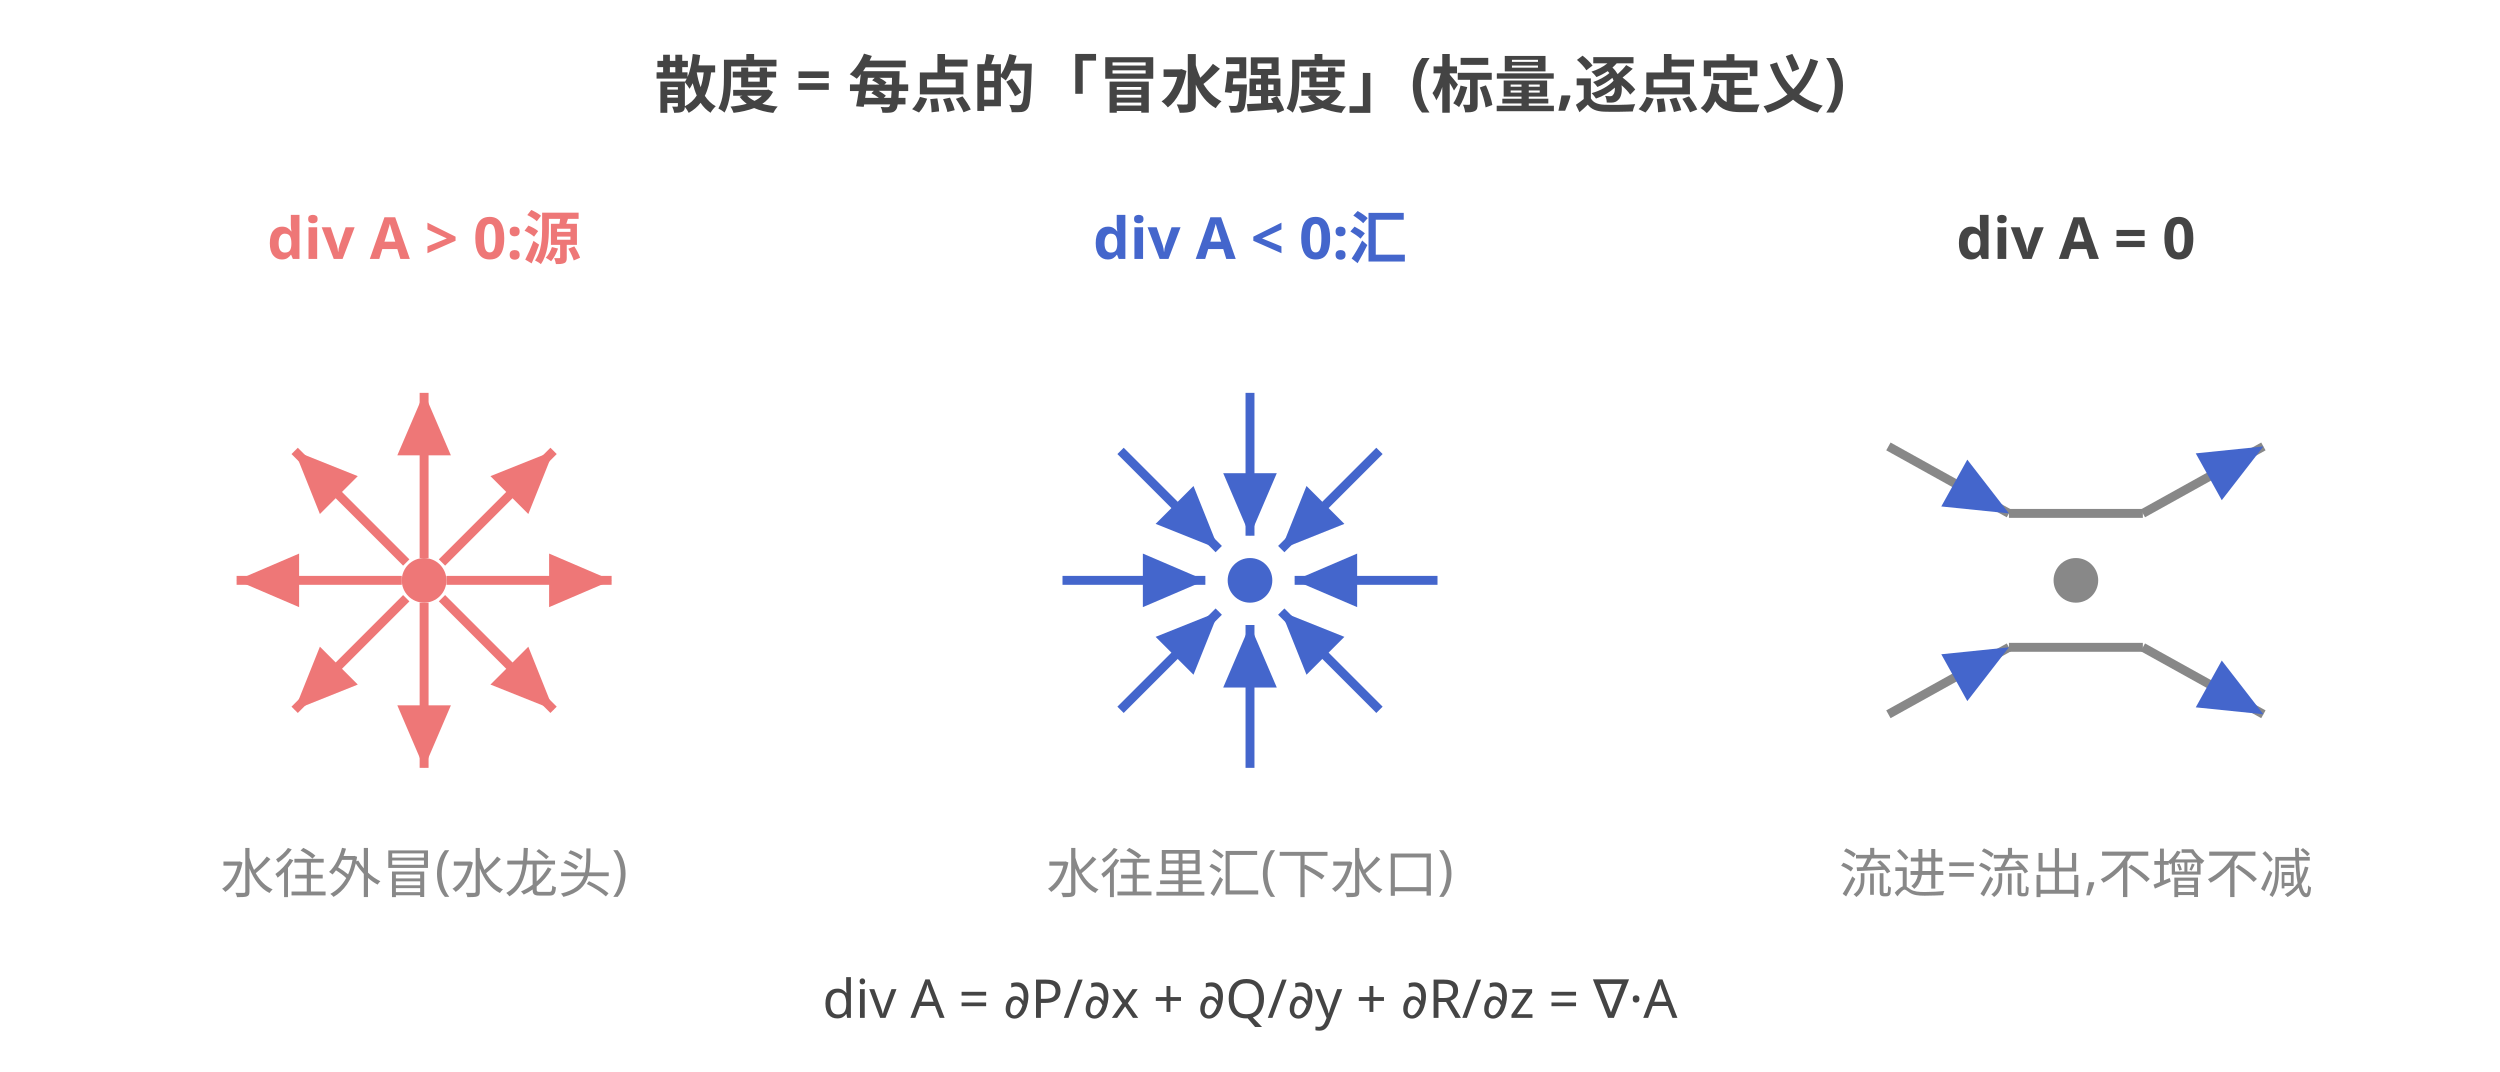
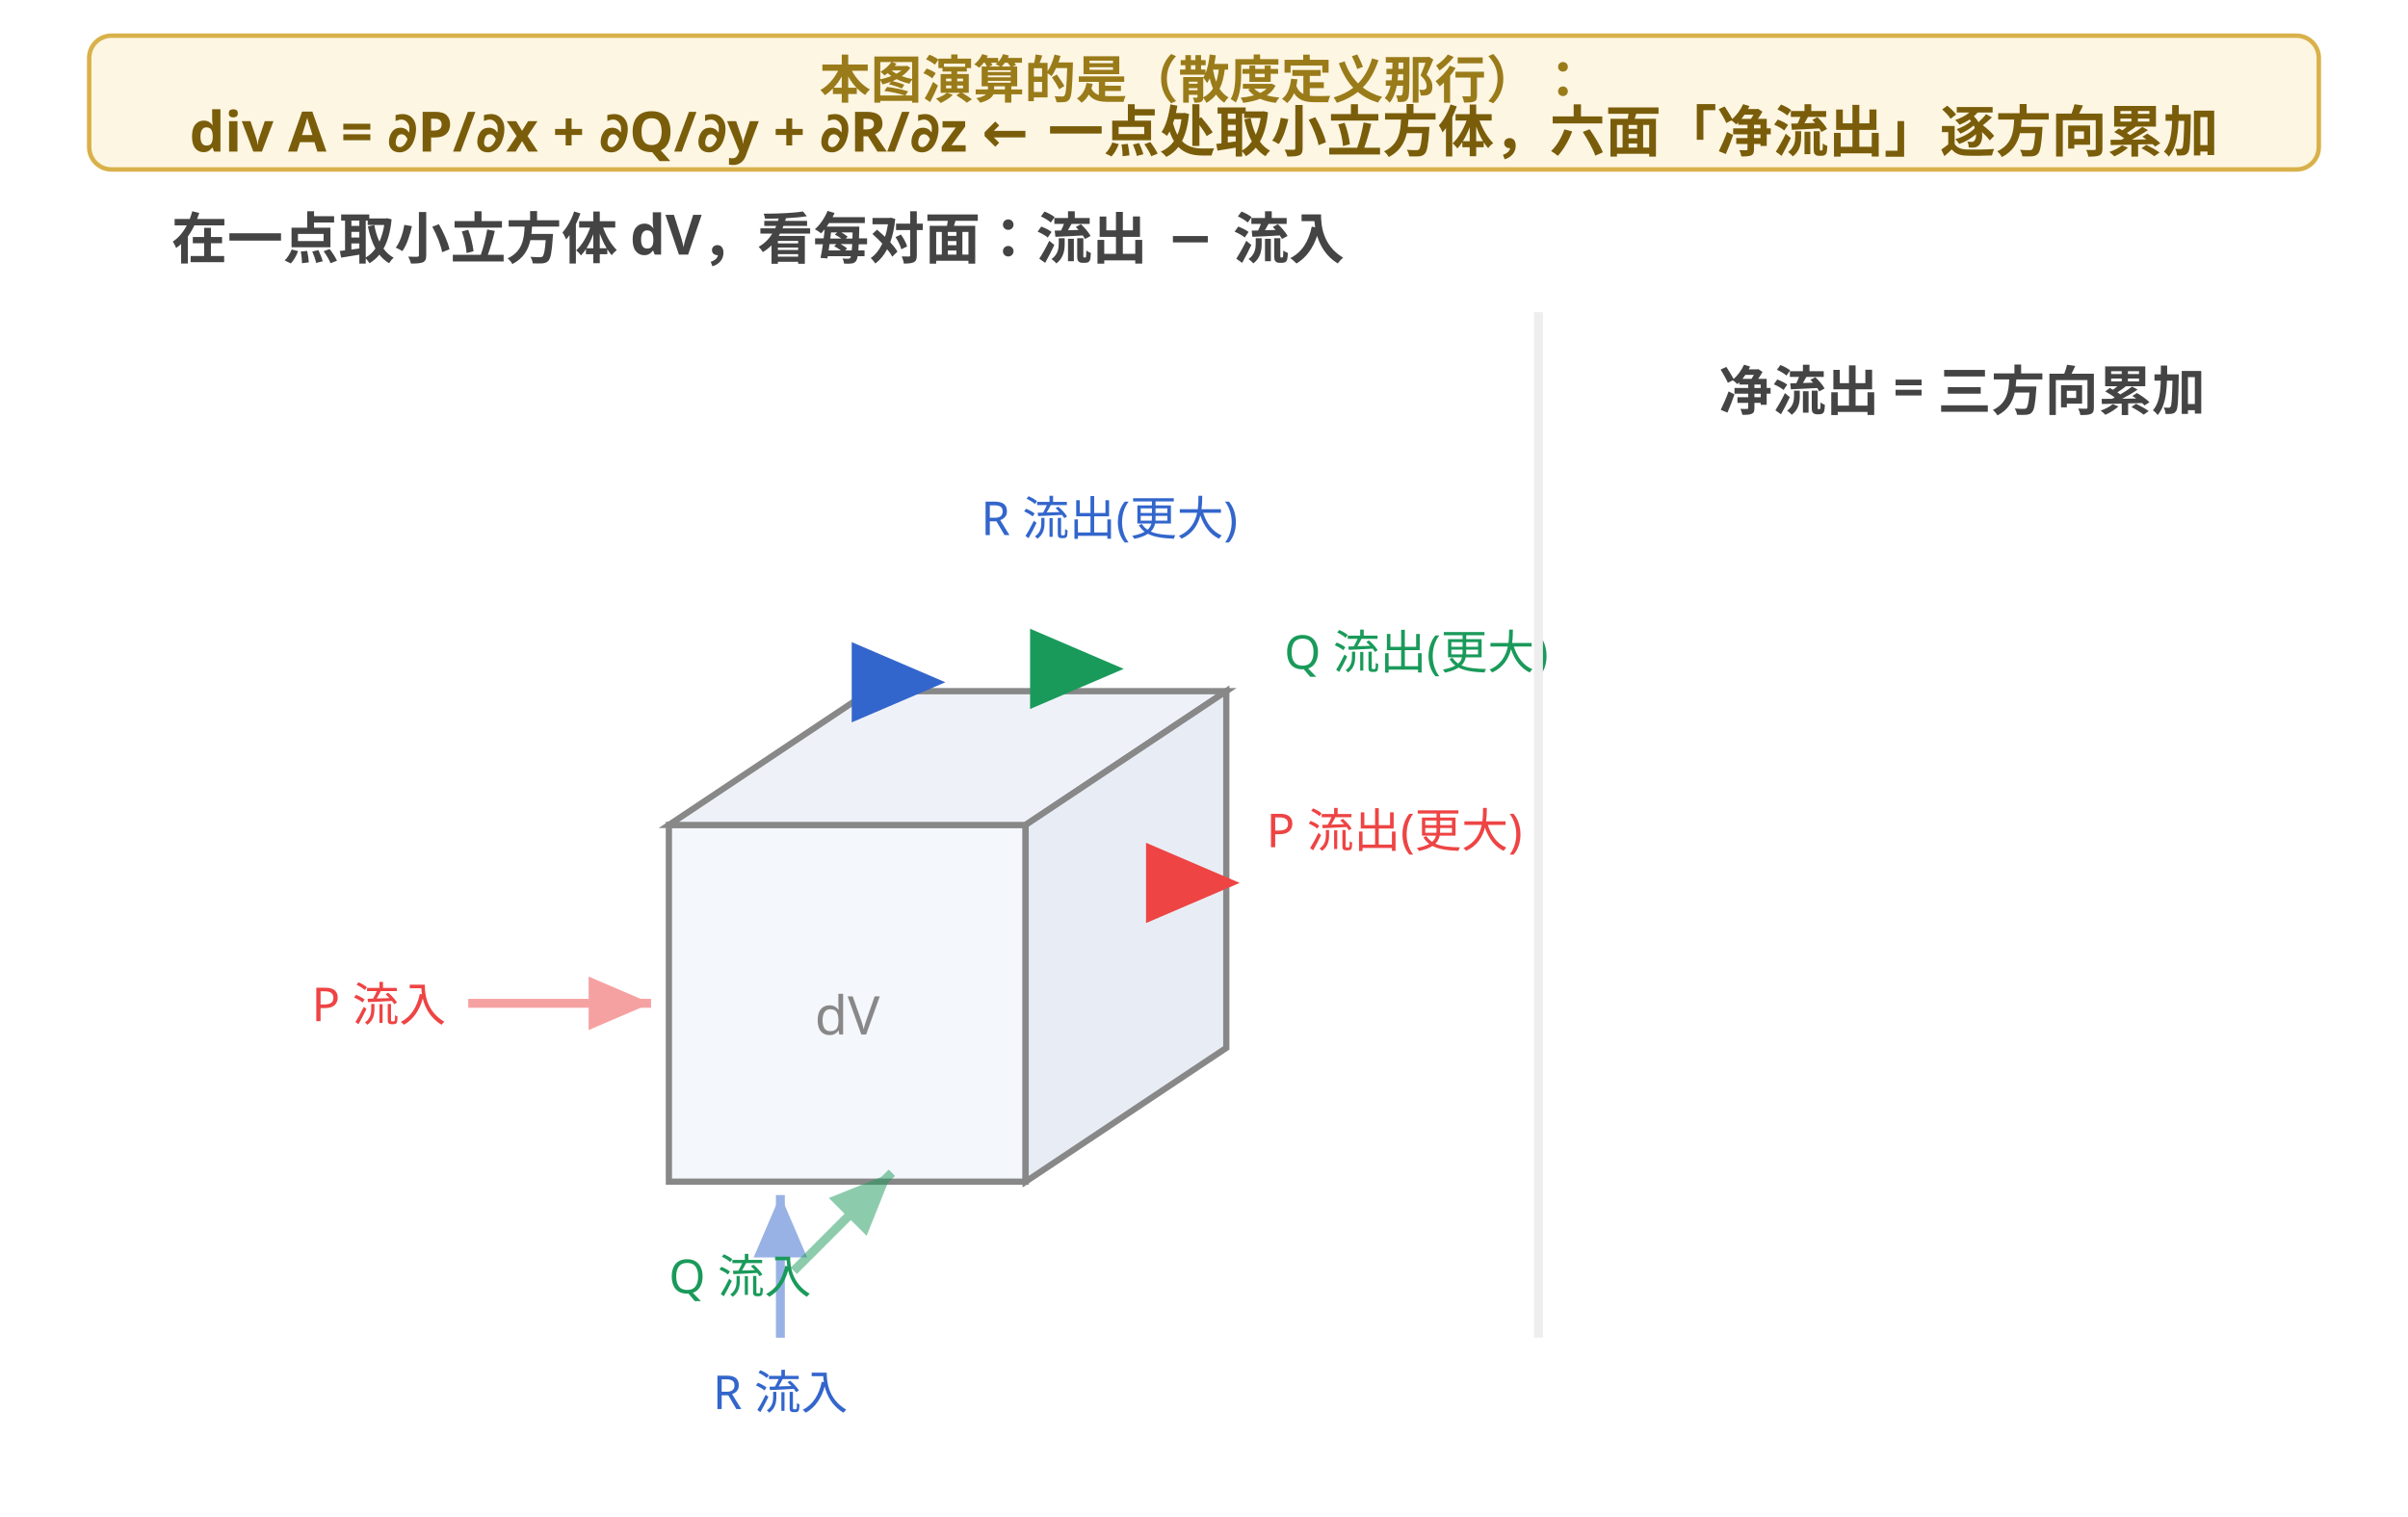
- <svg xmlns="http://www.w3.org/2000/svg" viewBox="0 0 560 240" font-family="sans-serif">
+ <svg xmlns="http://www.w3.org/2000/svg" viewBox="0 0 540 340" font-family="sans-serif">
  <defs>
-     <marker id="ar-r" markerWidth="9" markerHeight="9" refX="7" refY="3" orient="auto">
-       <path d="M0,0 L7,3 L0,6 Z" fill="#e77" />
+     <marker id="dv-r" markerWidth="9" markerHeight="9" refX="7" refY="3" orient="auto">
+       <path d="M0,0 L7,3 L0,6 Z" fill="#e44" />
    </marker>
-     <marker id="ar-b" markerWidth="9" markerHeight="9" refX="7" refY="3" orient="auto">
-       <path d="M0,0 L7,3 L0,6 Z" fill="#46c" />
+     <marker id="dv-g" markerWidth="9" markerHeight="9" refX="7" refY="3" orient="auto">
+       <path d="M0,0 L7,3 L0,6 Z" fill="#1a9a5a" />
+     </marker>
+     <marker id="dv-b" markerWidth="9" markerHeight="9" refX="7" refY="3" orient="auto">
+       <path d="M0,0 L7,3 L0,6 Z" fill="#36c" />
+     </marker>
+     <marker id="dv-k" markerWidth="8" markerHeight="8" refX="6" refY="3" orient="auto">
+       <path d="M0,0 L6,3 L0,6 Z" fill="#999" />
    </marker>
  </defs>
-   <text x="280" y="24" font-size="14" font-weight="bold" fill="#444" text-anchor="middle">散度 = 每点的「冒水强度」(标量,逐点定义)</text>
-   <text x="95" y="58" font-size="13" font-weight="bold" fill="#e77" text-anchor="middle">div A &gt; 0:源</text>
-   <circle cx="95" cy="130" r="5" fill="#e77" />
-   <g stroke="#e77" stroke-width="2">
-     <line x1="95" y1="125" x2="95" y2="88" marker-end="url(#ar-r)" />
-     <line x1="95" y1="135" x2="95" y2="172" marker-end="url(#ar-r)" />
-     <line x1="90" y1="130" x2="53" y2="130" marker-end="url(#ar-r)" />
-     <line x1="100" y1="130" x2="137" y2="130" marker-end="url(#ar-r)" />
-     <line x1="91" y1="126" x2="66" y2="101" marker-end="url(#ar-r)" />
-     <line x1="99" y1="126" x2="124" y2="101" marker-end="url(#ar-r)" />
-     <line x1="91" y1="134" x2="66" y2="159" marker-end="url(#ar-r)" />
-     <line x1="99" y1="134" x2="124" y2="159" marker-end="url(#ar-r)" />
-   </g>
-   <text x="95" y="200" font-size="12" fill="#888" text-anchor="middle">水往外冒(水龙头)</text>
-   <text x="280" y="58" font-size="13" font-weight="bold" fill="#46c" text-anchor="middle">div A &lt; 0:汇</text>
-   <circle cx="280" cy="130" r="5" fill="#46c" />
-   <g stroke="#46c" stroke-width="2">
-     <line x1="280" y1="88" x2="280" y2="120" marker-end="url(#ar-b)" />
-     <line x1="280" y1="172" x2="280" y2="140" marker-end="url(#ar-b)" />
-     <line x1="238" y1="130" x2="270" y2="130" marker-end="url(#ar-b)" />
-     <line x1="322" y1="130" x2="290" y2="130" marker-end="url(#ar-b)" />
-     <line x1="251" y1="101" x2="273" y2="123" marker-end="url(#ar-b)" />
-     <line x1="309" y1="101" x2="287" y2="123" marker-end="url(#ar-b)" />
-     <line x1="251" y1="159" x2="273" y2="137" marker-end="url(#ar-b)" />
-     <line x1="309" y1="159" x2="287" y2="137" marker-end="url(#ar-b)" />
-   </g>
-   <text x="280" y="200" font-size="12" fill="#888" text-anchor="middle">水往里汇(下水口)</text>
-   <text x="465" y="58" font-size="13" font-weight="bold" fill="#444" text-anchor="middle">div A = 0</text>
-   <circle cx="465" cy="130" r="5" fill="#888" />
-   <g stroke="#888" stroke-width="2">
-     <line x1="423" y1="100" x2="450" y2="115" marker-end="url(#ar-b)" />
-     <line x1="465" y1="115" x2="465" y2="115" />
-     <line x1="450" y1="115" x2="480" y2="115" />
-     <line x1="480" y1="115" x2="507" y2="100" marker-end="url(#ar-b)" />
-     <line x1="423" y1="160" x2="450" y2="145" marker-end="url(#ar-b)" />
-     <line x1="450" y1="145" x2="480" y2="145" />
-     <line x1="480" y1="145" x2="507" y2="160" marker-end="url(#ar-b)" />
-   </g>
-   <text x="465" y="200" font-size="12" fill="#888" text-anchor="middle">流进=流出,不增不减</text>
-   <text x="280" y="228" font-size="12" fill="#444" text-anchor="middle">div A = ∂P/∂x + ∂Q/∂y + ∂R/∂z = ∇·A</text>
+   <rect x="20" y="8" width="500" height="30" rx="5" fill="#fdf6e3" stroke="#d9b14a" stroke-width="1" />
+   <text x="270" y="22" font-size="11.5" fill="#9a7b1a" text-anchor="middle" font-weight="bold">本图演算的是（散度定义那行）：</text>
+   <text x="270" y="34" font-size="12.5" fill="#7a5d0a" text-anchor="middle" font-weight="bold">div A = ∂P/∂x + ∂Q/∂y + ∂R/∂z   ← 一点处取小立方体，六面「净流出」逐方向累加</text>
+   <text x="170" y="58" font-size="12.5" font-weight="bold" fill="#444" text-anchor="middle">在一点取小立方体 dV，看每对面：流出 − 流入</text>
+   <polygon points="150,185 230,185 230,265 150,265" fill="#f4f7fb" stroke="#888" stroke-width="1.4" />
+   <polygon points="150,185 195,155 275,155 230,185" fill="#eef2f8" stroke="#888" stroke-width="1.4" />
+   <polygon points="230,185 275,155 275,235 230,265" fill="#e8edf5" stroke="#888" stroke-width="1.4" />
+   <text x="190" y="232" font-size="12" fill="#888" text-anchor="middle">dV</text>
+   <line x1="105" y1="225" x2="146" y2="225" stroke="#e44" stroke-width="2" marker-end="url(#dv-r)" opacity="0.5" />
+   <text x="100" y="229" font-size="10.5" fill="#e44" text-anchor="end">P 流入</text>
+   <line x1="278" y1="198" x2="278" y2="198" stroke="#e44" stroke-width="3" marker-end="url(#dv-r)">
+     <animate attributeName="x2" from="278" to="322" dur="0.8s" begin="0.2s" fill="freeze" />
+   </line>
+   <text x="284" y="190" font-size="10.5" fill="#e44">P 流出(更大)</text>
+   <line x1="175" y1="300" x2="175" y2="268" stroke="#36c" stroke-width="2" marker-end="url(#dv-b)" opacity="0.5" />
+   <text x="175" y="316" font-size="10.5" fill="#36c" text-anchor="middle">R 流入</text>
+   <line x1="212" y1="153" x2="212" y2="153" stroke="#36c" stroke-width="3" marker-end="url(#dv-b)">
+     <animate attributeName="y2" from="153" to="110" dur="0.8s" begin="1.0s" fill="freeze" />
+   </line>
+   <text x="220" y="120" font-size="10.5" fill="#36c">R 流出(更大)</text>
+   <line x1="178" y1="285" x2="200" y2="263" stroke="#1a9a5a" stroke-width="2" marker-end="url(#dv-g)" opacity="0.5" />
+   <text x="150" y="290" font-size="10.5" fill="#1a9a5a">Q 流入</text>
+   <line x1="252" y1="150" x2="252" y2="150" stroke="#1a9a5a" stroke-width="3" marker-end="url(#dv-g)">
+     <animate attributeName="x2" from="252" to="284" dur="0.8s" begin="1.8s" fill="freeze" />
+     <animate attributeName="y2" from="150" to="126" dur="0.8s" begin="1.8s" fill="freeze" />
+   </line>
+   <text x="288" y="150" font-size="10.5" fill="#1a9a5a">Q 流出(更大)</text>
+   <line x1="345" y1="70" x2="345" y2="300" stroke="#eee" stroke-width="2" />
+   <text x="440" y="92" font-size="12" fill="#444" text-anchor="middle" font-weight="bold">净流出 = 三方向累加</text>
+   <text x="362" y="130" font-size="13" fill="#e44" font-weight="bold" opacity="0">（右−左）= ∂P/∂x · dV
+     <animate attributeName="opacity" from="0" to="1" begin="0.6s" dur="0.4s" fill="freeze" />
+   </text>
+   <text x="362" y="162" font-size="13" fill="#1a9a5a" font-weight="bold" opacity="0">（后−前）= ∂Q/∂y · dV
+     <animate attributeName="opacity" from="0" to="1" begin="2.2s" dur="0.4s" fill="freeze" />
+   </text>
+   <text x="362" y="194" font-size="13" fill="#36c" font-weight="bold" opacity="0">（顶−底）= ∂R/∂z · dV
+     <animate attributeName="opacity" from="0" to="1" begin="1.4s" dur="0.4s" fill="freeze" />
+   </text>
+   <line x1="362" y1="208" x2="520" y2="208" stroke="#999" stroke-width="1" opacity="0">
+     <animate attributeName="opacity" from="0" to="1" begin="2.6s" dur="0.4s" fill="freeze" />
+   </line>
+   <text x="362" y="232" font-size="12.5" fill="#444" opacity="0">六面净流出总量 = (∂P/∂x+∂Q/∂y+∂R/∂z)·dV
+     <animate attributeName="opacity" from="0" to="1" begin="2.6s" dur="0.4s" fill="freeze" />
+   </text>
+   <text x="362" y="262" font-size="13" fill="#444" font-weight="bold" opacity="0">再 ÷dV（每单位体积的冒水率）：
+     <animate attributeName="opacity" from="0" to="1" begin="3.0s" dur="0.4s" fill="freeze" />
+   </text>
+   <text x="362" y="286" font-size="13.5" fill="#444" font-weight="bold" opacity="0">div A = ∂P/∂x+∂Q/∂y+∂R/∂z
+     <animate attributeName="opacity" from="0" to="1" begin="3.0s" dur="0.4s" fill="freeze" />
+   </text>
</svg>
